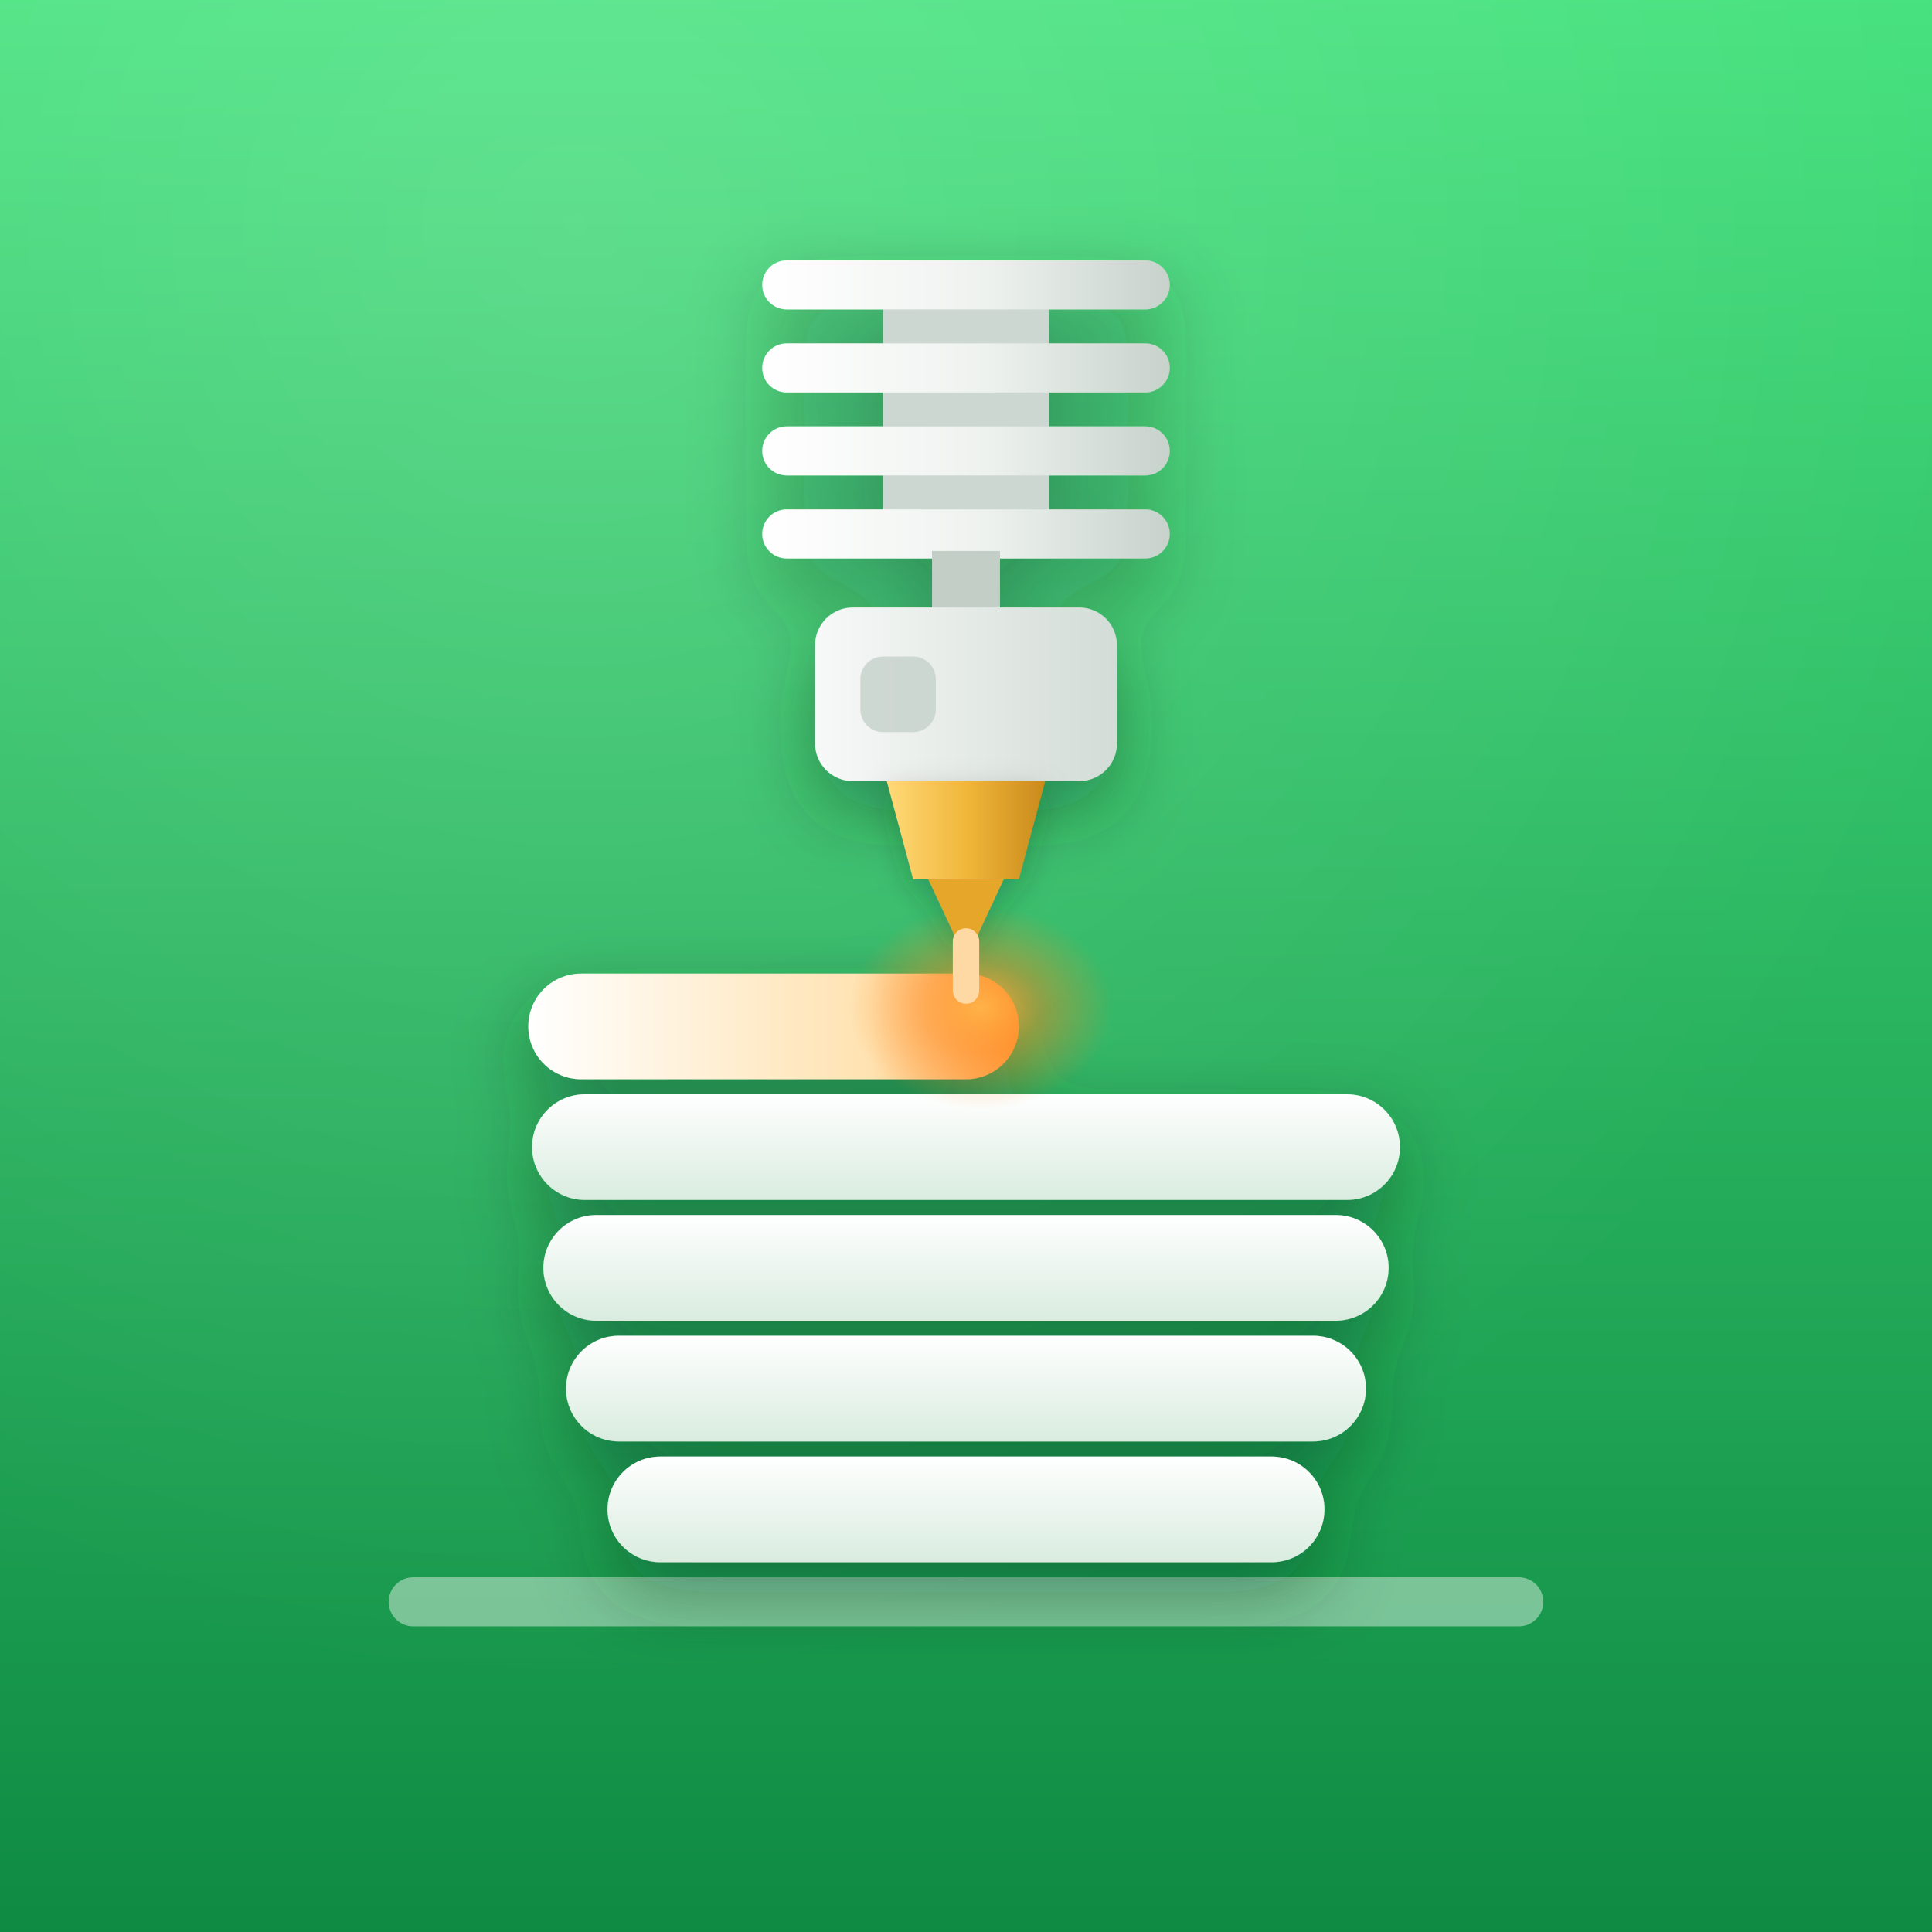
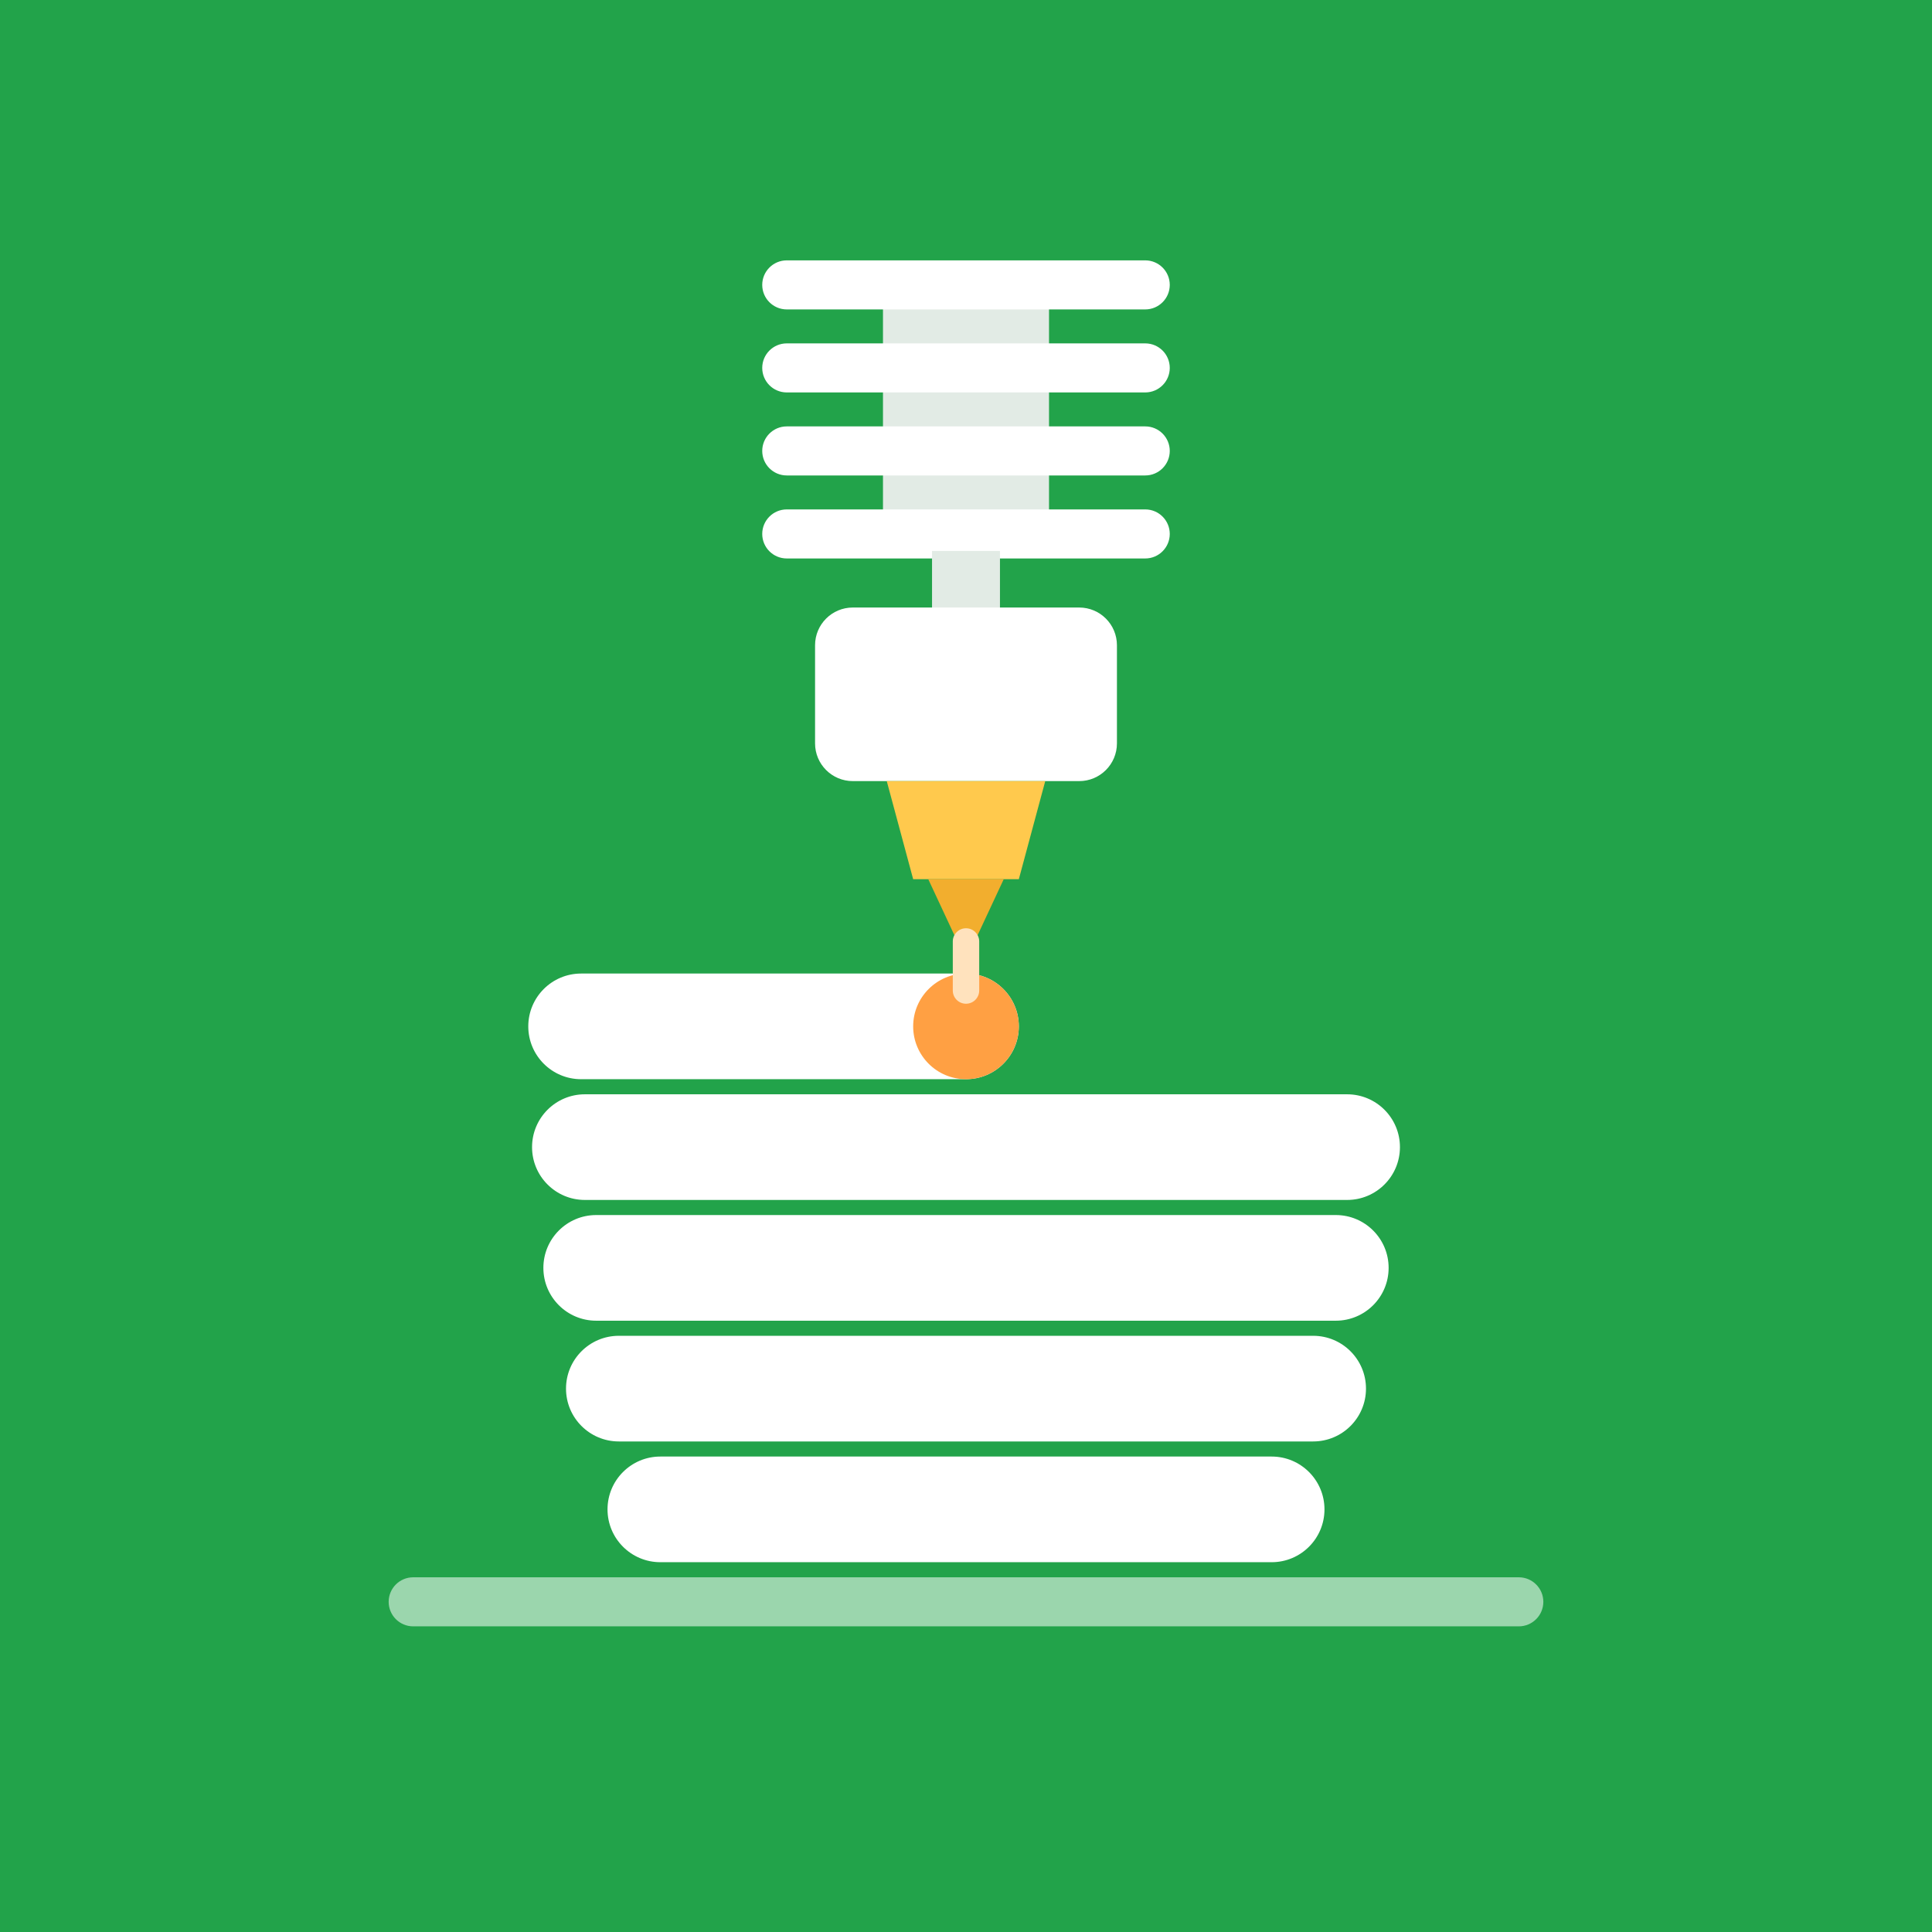
<svg xmlns="http://www.w3.org/2000/svg" viewBox="0 0 1024 1024">
-   <defs>
-     <linearGradient id="bg" x1="0" y1="0" x2="0" y2="1">
-       <stop offset="0" stop-color="#46e27e" />
-       <stop offset="1" stop-color="#0f8a43" />
-     </linearGradient>
-     <radialGradient id="luz" cx="0.3" cy="0.12" r="0.75">
-       <stop offset="0" stop-color="#ffffff" stop-opacity="0.16" />
-       <stop offset="1" stop-color="#ffffff" stop-opacity="0" />
-     </radialGradient>
-     <linearGradient id="metal" x1="0" y1="0" x2="1" y2="0">
-       <stop offset="0" stop-color="#ffffff" />
-       <stop offset="0.55" stop-color="#eef2ef" />
-       <stop offset="1" stop-color="#c7d2cb" />
-     </linearGradient>
-     <linearGradient id="bloque" x1="0" y1="0" x2="1" y2="0">
-       <stop offset="0" stop-color="#f7f9f8" />
-       <stop offset="1" stop-color="#d3dcd6" />
-     </linearGradient>
-     <linearGradient id="laton" x1="0" y1="0" x2="1" y2="0">
-       <stop offset="0" stop-color="#ffd978" />
-       <stop offset="0.5" stop-color="#f0b73a" />
-       <stop offset="1" stop-color="#c98a1c" />
-     </linearGradient>
-     <linearGradient id="capa" x1="0" y1="0" x2="0" y2="1">
-       <stop offset="0" stop-color="#ffffff" />
-       <stop offset="1" stop-color="#d9ecdf" />
-     </linearGradient>
-     <linearGradient id="caliente" x1="0" y1="0" x2="1" y2="0">
-       <stop offset="0" stop-color="#ffffff" />
-       <stop offset="0.7" stop-color="#ffe2b0" />
-       <stop offset="1" stop-color="#ff9a3c" />
-     </linearGradient>
-     <radialGradient id="brillo" cx="0.5" cy="0.5" r="0.5">
-       <stop offset="0" stop-color="#ffb347" stop-opacity="0.95" />
-       <stop offset="0.45" stop-color="#ff8a1f" stop-opacity="0.45" />
-       <stop offset="1" stop-color="#ff8a1f" stop-opacity="0" />
-     </radialGradient>
-     <filter id="sombra" x="-30%" y="-30%" width="160%" height="160%">
-       <feDropShadow dx="0" dy="16" stdDeviation="20" flood-color="#04361a" flood-opacity="0.38" />
-     </filter>
-     <filter id="suave" x="-30%" y="-30%" width="160%" height="160%">
-       <feDropShadow dx="0" dy="6" stdDeviation="8" flood-color="#04361a" flood-opacity="0.25" />
-     </filter>
-   </defs>
-   <rect width="1024" height="1024" fill="url(#bg)" />
-   <rect width="1024" height="1024" fill="url(#luz)" />
+   <rect width="1024" height="1024" fill="#22a34a" />
  <g transform="translate(0 34)">
-     <rect x="206" y="802" width="612" height="26" rx="13" fill="#ffffff" opacity="0.42" />
-     <g filter="url(#sombra)">
-       <rect x="322" y="738" width="380" height="56" rx="28" fill="url(#capa)" />
-       <rect x="300" y="674" width="424" height="56" rx="28" fill="url(#capa)" />
-       <rect x="288" y="610" width="448" height="56" rx="28" fill="url(#capa)" />
-       <rect x="282" y="546" width="460" height="56" rx="28" fill="url(#capa)" />
-       <path d="M308 482 h204 a28 28 0 0 1 0 56 h-204 a28 28 0 0 1 0 -56 z" fill="url(#caliente)" />
-     </g>
-     <ellipse cx="520" cy="500" rx="70" ry="54" fill="url(#brillo)" />
-     <g filter="url(#sombra)">
-       <rect x="468" y="110" width="88" height="150" rx="12" fill="#cdd7d1" />
-       <rect x="404" y="104" width="216" height="26" rx="13" fill="url(#metal)" />
-       <rect x="404" y="148" width="216" height="26" rx="13" fill="url(#metal)" />
-       <rect x="404" y="192" width="216" height="26" rx="13" fill="url(#metal)" />
-       <rect x="404" y="236" width="216" height="26" rx="13" fill="url(#metal)" />
-       <rect x="494" y="258" width="36" height="34" fill="#c3cec7" />
-       <rect x="432" y="288" width="160" height="92" rx="20" fill="url(#bloque)" />
-       <rect x="456" y="314" width="40" height="40" rx="12" fill="#c6d1ca" opacity="0.8" />
-     </g>
-     <g filter="url(#suave)">
-       <path d="M470 380 h84 l-14 52 h-56 z" fill="url(#laton)" />
-       <path d="M492 432 h40 l-14 30 h-12 z" fill="#e5a62b" />
-     </g>
-     <rect x="505" y="458" width="14" height="40" rx="7" fill="#ffd9a3" />
+     <rect x="206" y="802" width="612" height="26" rx="13" fill="#ffffff" opacity="0.55" />
+     <rect x="322" y="738" width="380" height="56" rx="28" fill="#ffffff" />
+     <rect x="300" y="674" width="424" height="56" rx="28" fill="#ffffff" />
+     <rect x="288" y="610" width="448" height="56" rx="28" fill="#ffffff" />
+     <rect x="282" y="546" width="460" height="56" rx="28" fill="#ffffff" />
+     <path d="M308 482 h204 a28 28 0 0 1 0 56 h-204 a28 28 0 0 1 0 -56 z" fill="#ffffff" />
+     <circle cx="512" cy="510" r="28" fill="#ffa043" />
+     <rect x="468" y="110" width="88" height="150" rx="12" fill="#e2ebe5" />
+     <rect x="404" y="104" width="216" height="26" rx="13" fill="#ffffff" />
+     <rect x="404" y="148" width="216" height="26" rx="13" fill="#ffffff" />
+     <rect x="404" y="192" width="216" height="26" rx="13" fill="#ffffff" />
+     <rect x="404" y="236" width="216" height="26" rx="13" fill="#ffffff" />
+     <rect x="494" y="258" width="36" height="34" fill="#e2ebe5" />
+     <rect x="432" y="288" width="160" height="92" rx="20" fill="#ffffff" />
+     <path d="M470 380 h84 l-14 52 h-56 z" fill="#ffc94d" />
+     <path d="M492 432 h40 l-14 30 h-12 z" fill="#f2ae2e" />
+     <rect x="505" y="458" width="14" height="40" rx="7" fill="#ffe2bd" />
  </g>
</svg>
